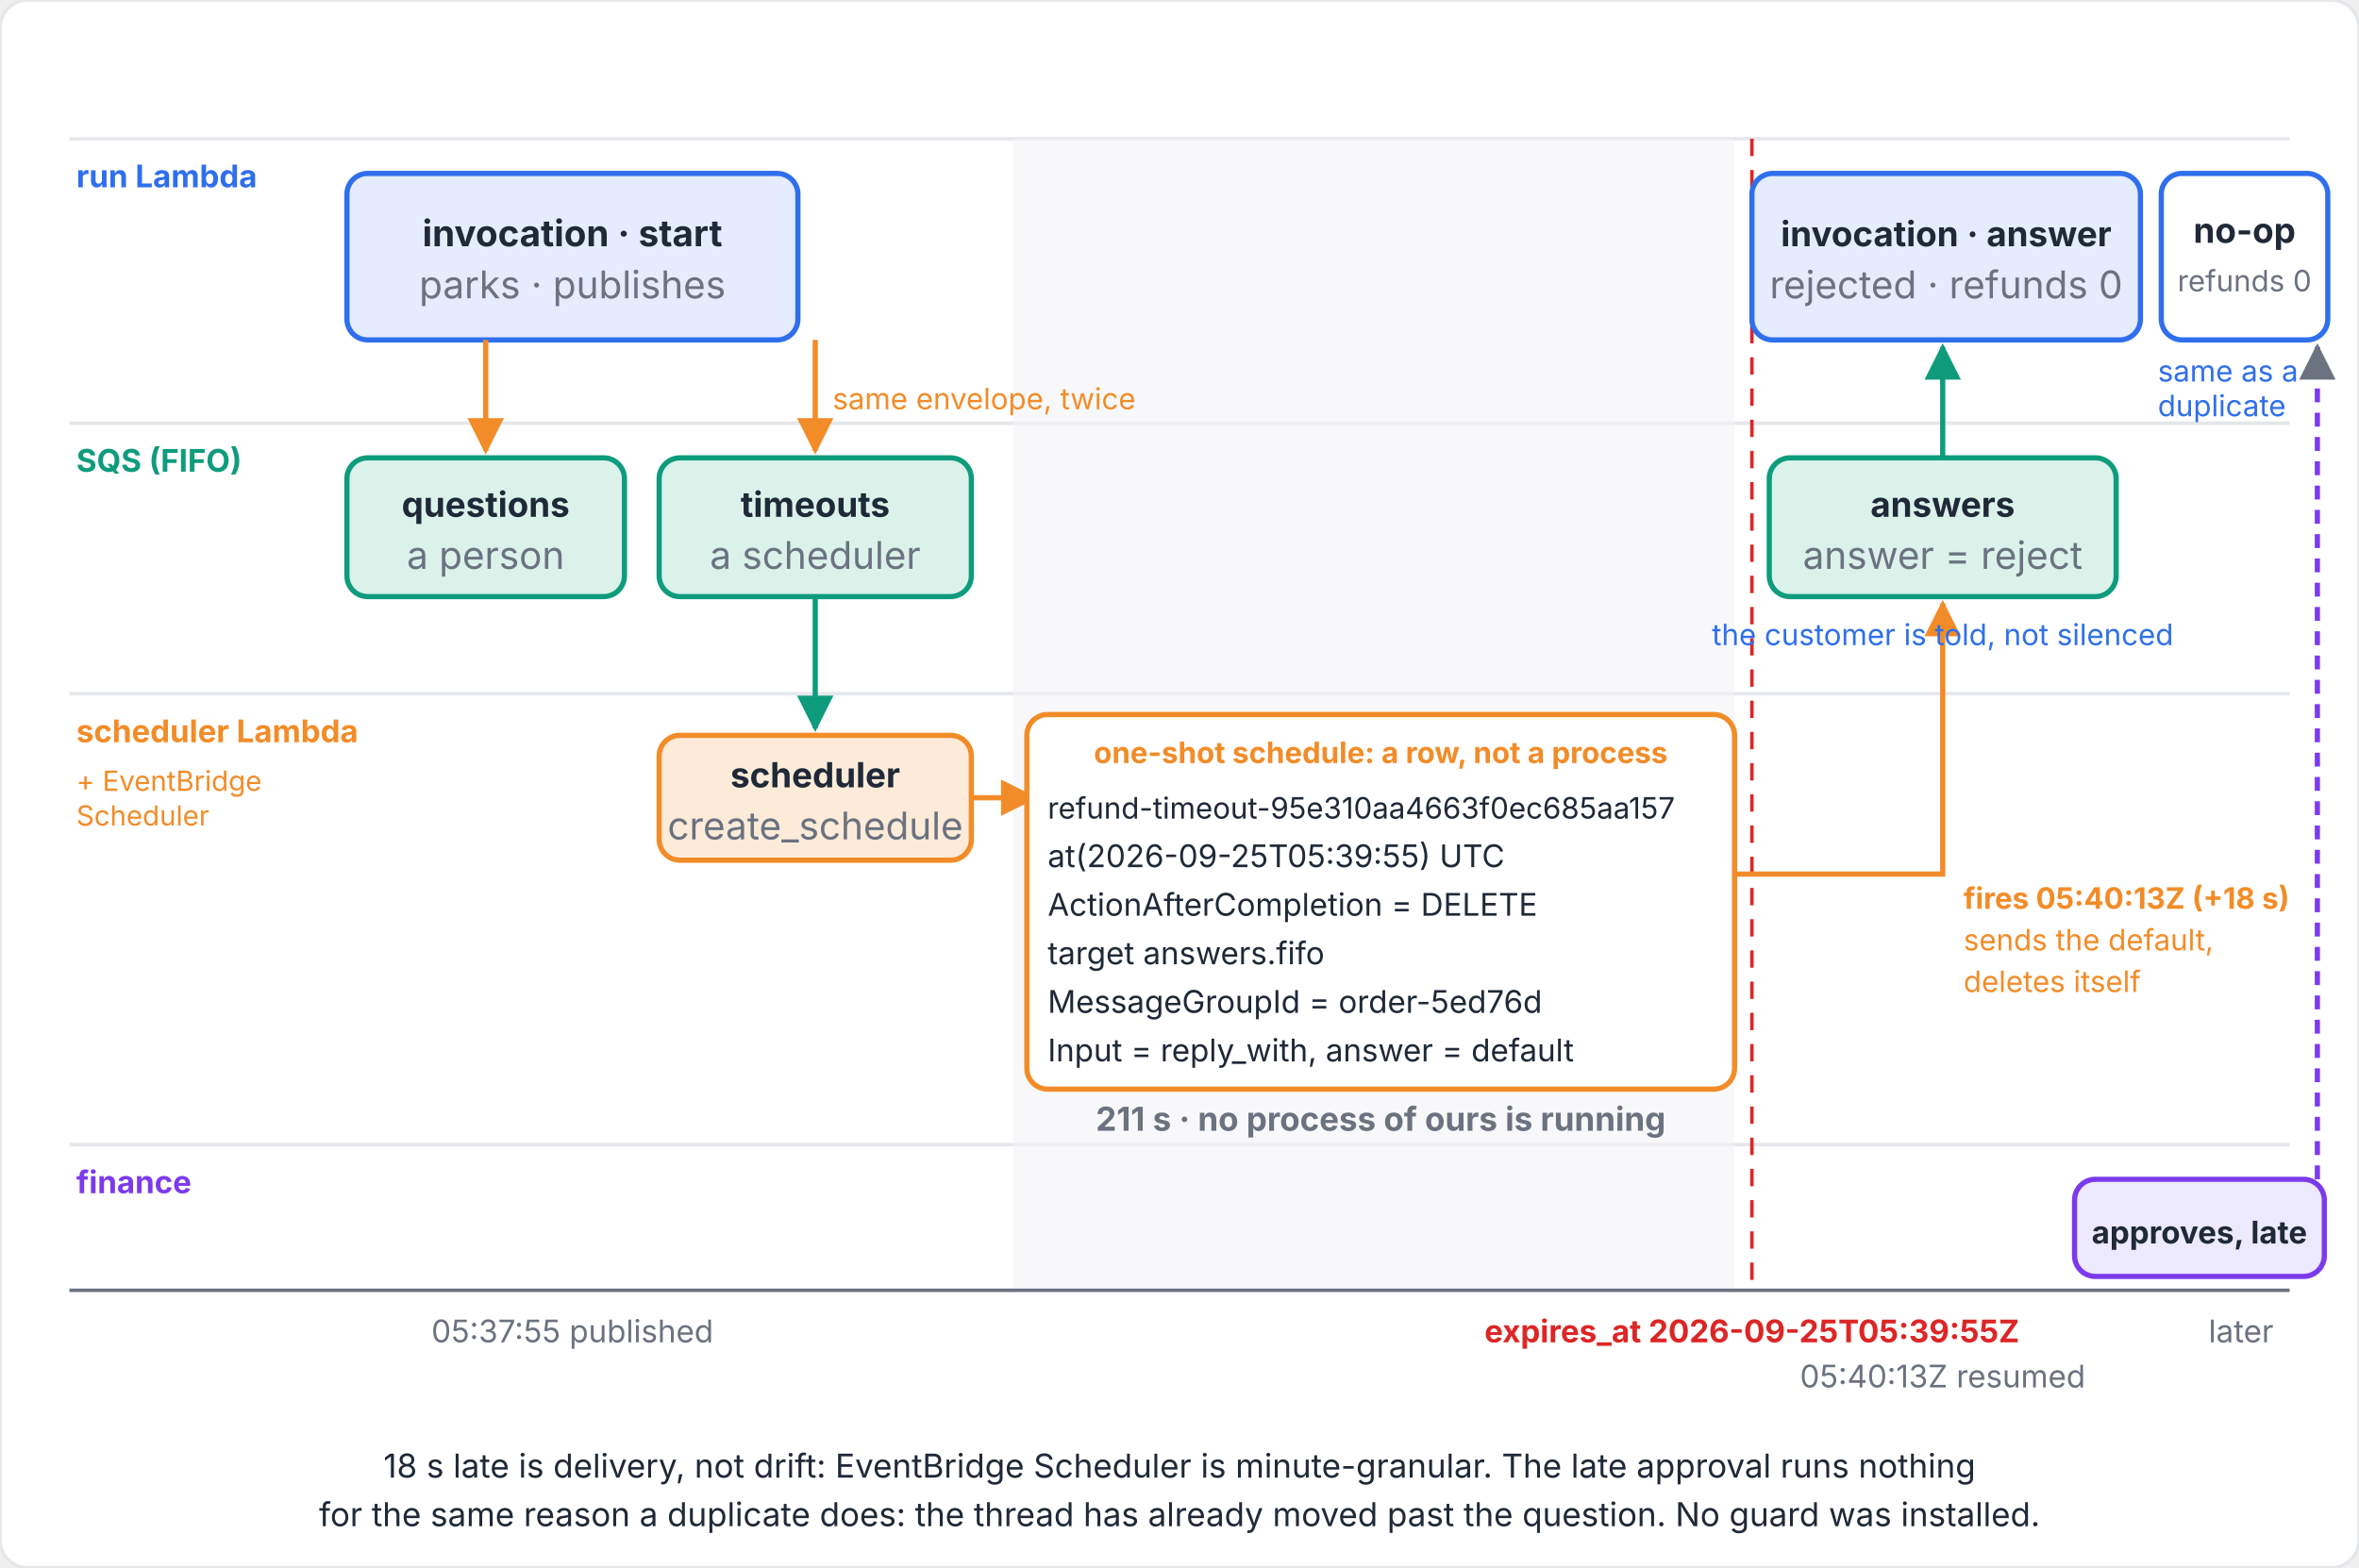
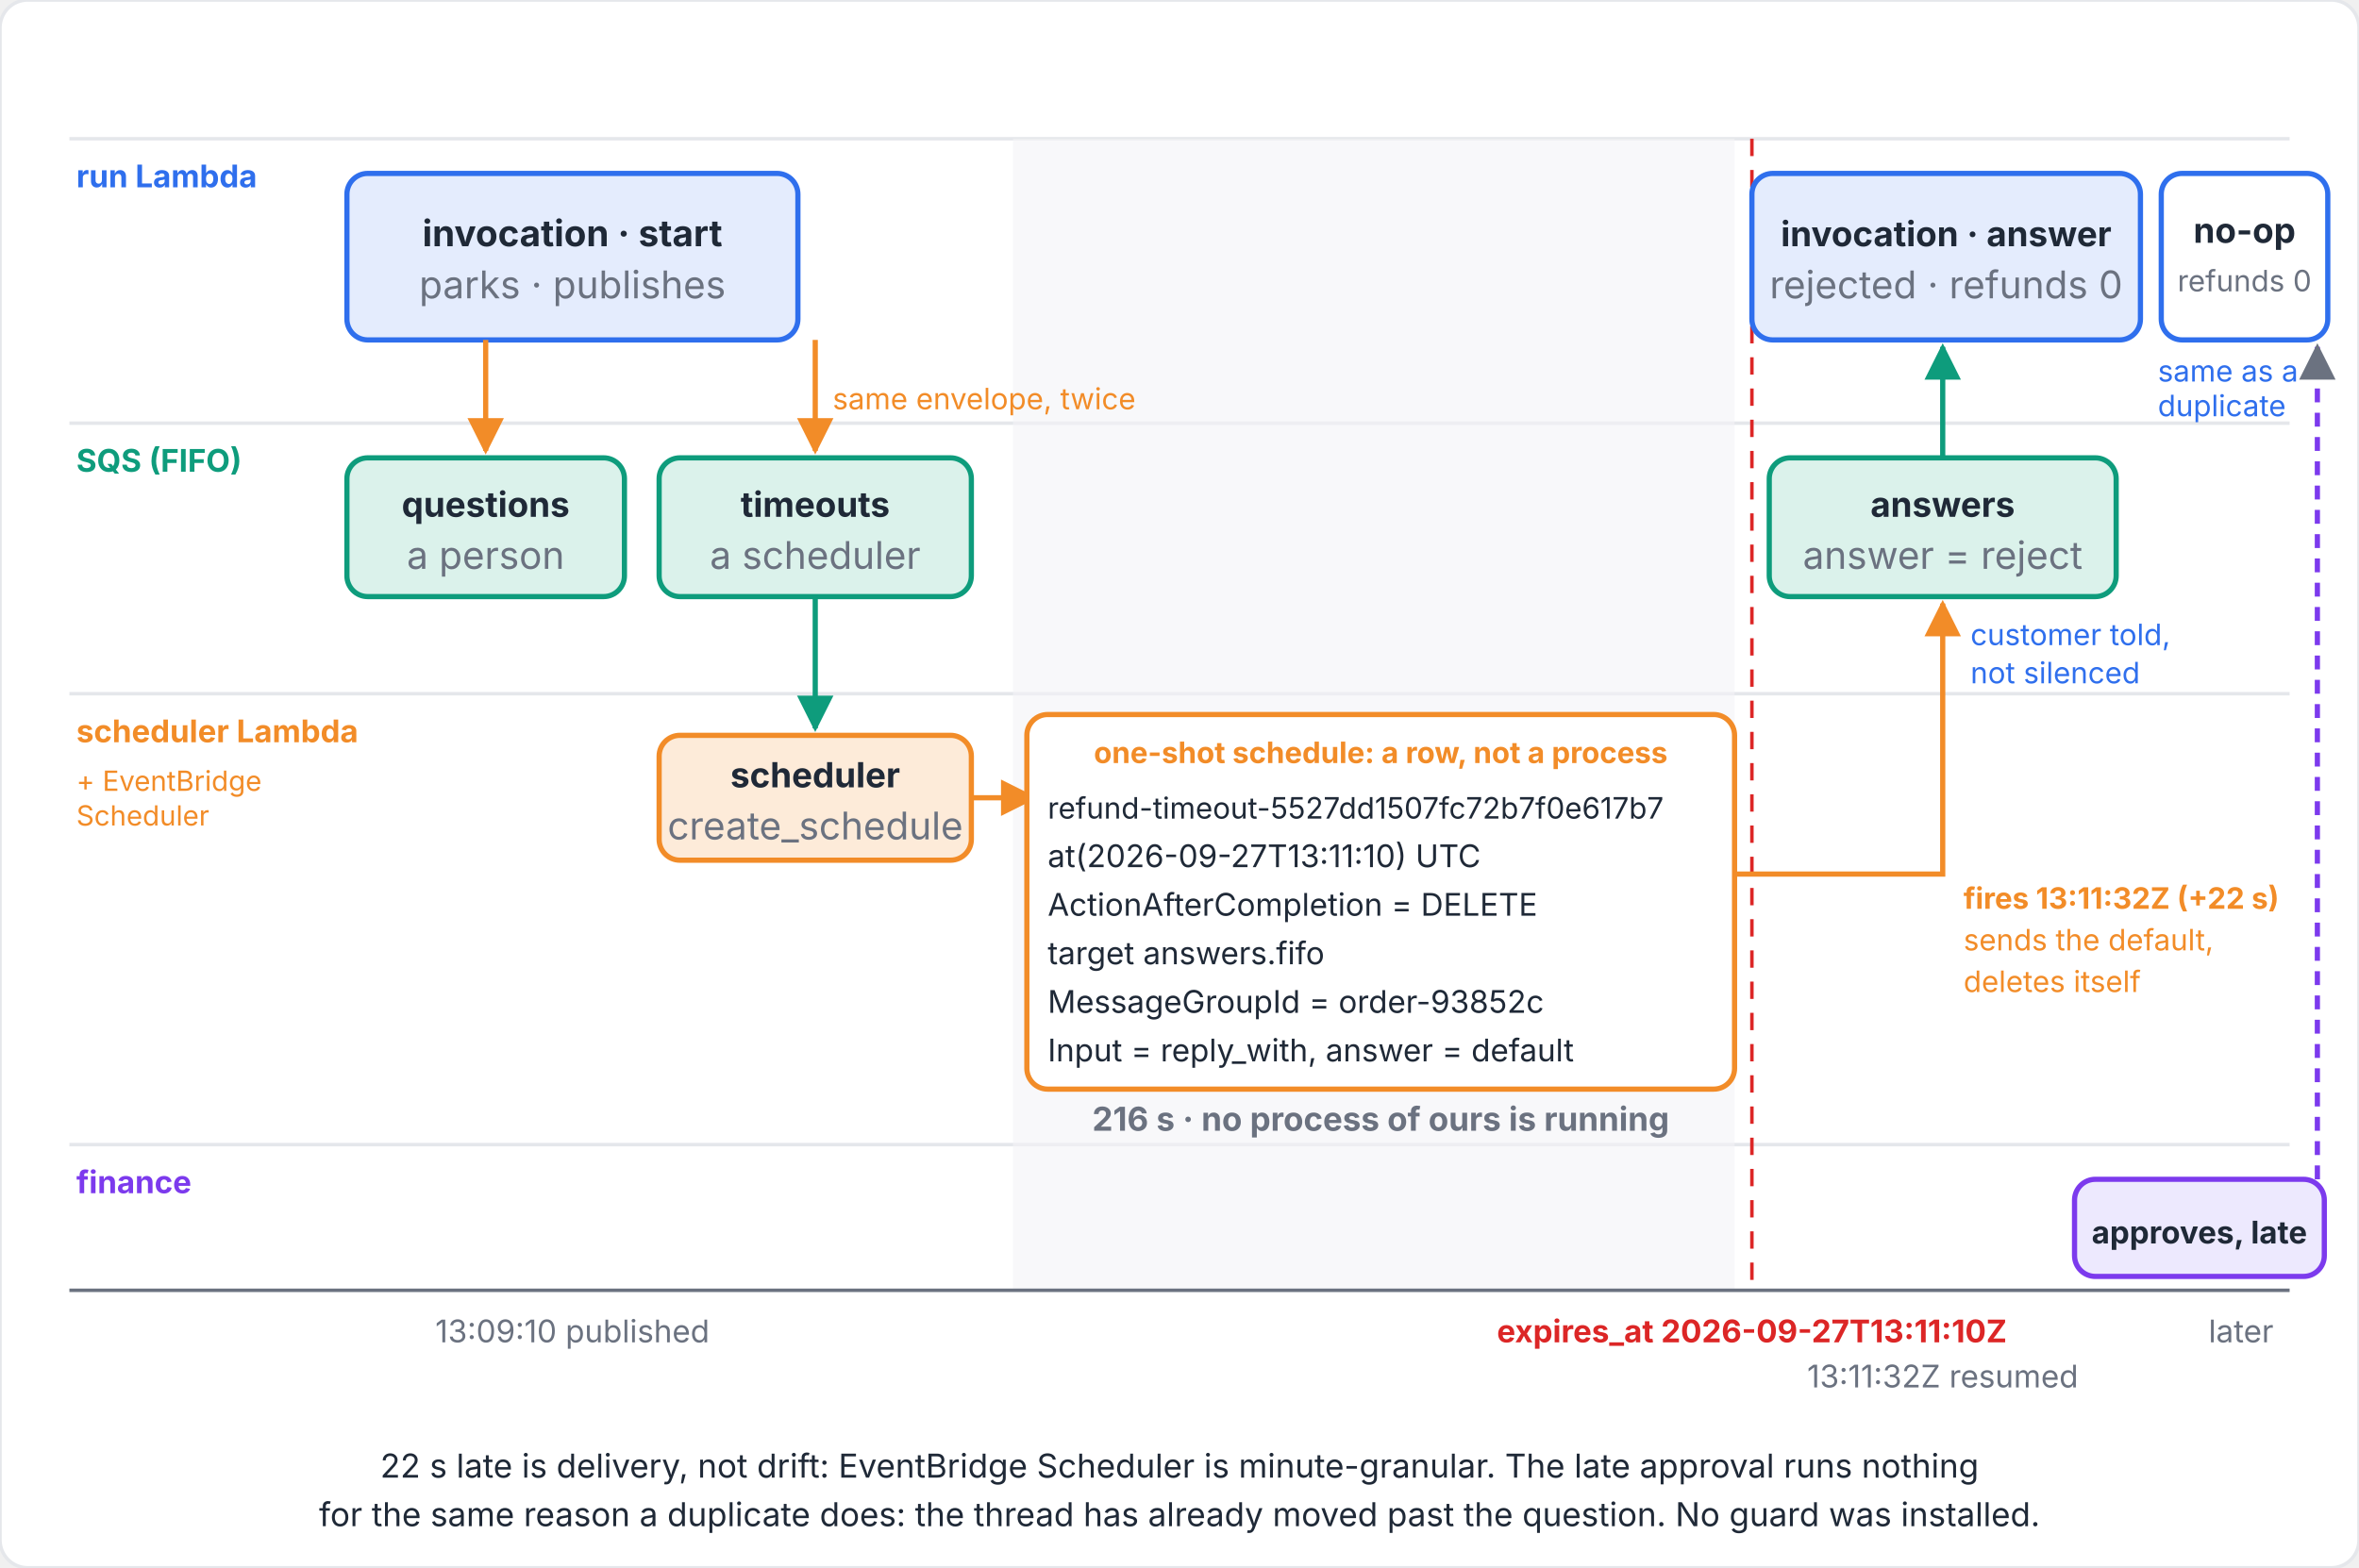
- <svg xmlns="http://www.w3.org/2000/svg" viewBox="0 0 680 452" width="680" height="452" role="img" aria-label="The deadline end to end on thread order-5ed76d: the start invocation parks and publishes the same envelope to questions.fifo and timeouts.fifo. The scheduler Lambda creates a one-shot schedule named refund-timeout-95e310aa4663f0ec685aa157 with at(2026-09-25T05:39:55), ActionAfterCompletion DELETE, targeting answers.fifo with MessageGroupId order-5ed76d and the envelope's default as the answer. For 211 s no process runs. At expires_at 2026-09-25T05:39:55Z nothing fires; at 05:40:13Z, 18 s later, the schedule delivers the default and deletes itself, the agent resumes and rejects, refunds recorded 0. A late human approval is a no-op, refunds still 0." font-family="Inter, 'Helvetica Neue', Helvetica, Arial, sans-serif" font-size="12">
+ <svg xmlns="http://www.w3.org/2000/svg" viewBox="0 0 680 452" width="680" height="452" role="img" aria-label="The deadline end to end on thread order-93852c: the start invocation parks and publishes the same envelope to questions.fifo and timeouts.fifo. The scheduler Lambda creates a one-shot schedule named refund-timeout-5527dd1507fc72b7f0e617b7 with at(2026-09-27T13:11:10), ActionAfterCompletion DELETE, targeting answers.fifo with MessageGroupId order-93852c and the envelope's default as the answer. For 216 s no process runs. At expires_at 2026-09-27T13:11:10Z nothing fires; at 13:11:32Z, 22 s later, the schedule delivers the default and deletes itself, the agent resumes and rejects, refunds recorded 0. A late human approval is a no-op, refunds still 0." font-family="Inter, 'Helvetica Neue', Helvetica, Arial, sans-serif" font-size="12">
  <defs>
    <marker id="a" viewBox="0 0 10 10" refX="9" refY="5" markerWidth="7" markerHeight="7" orient="auto-start-reverse">
      <path d="M0 0L10 5L0 10z" fill="#6B7280" />
    </marker>
    <marker id="ao" viewBox="0 0 10 10" refX="9" refY="5" markerWidth="7" markerHeight="7" orient="auto-start-reverse">
      <path d="M0 0L10 5L0 10z" fill="#F28C28" />
    </marker>
    <marker id="ag" viewBox="0 0 10 10" refX="9" refY="5" markerWidth="7" markerHeight="7" orient="auto-start-reverse">
      <path d="M0 0L10 5L0 10z" fill="#0E9C7C" />
    </marker>
    <marker id="ab" viewBox="0 0 10 10" refX="9" refY="5" markerWidth="7" markerHeight="7" orient="auto-start-reverse">
      <path d="M0 0L10 5L0 10z" fill="#2F6FED" />
    </marker>
  </defs>
  <rect width="680" height="452" rx="8" fill="#FFFFFF" stroke="#E5E7EB" />
  <line x1="20" y1="40" x2="660" y2="40" stroke="#E5E7EB" />
  <line x1="20" y1="122" x2="660" y2="122" stroke="#E5E7EB" />
  <line x1="20" y1="200" x2="660" y2="200" stroke="#E5E7EB" />
  <line x1="20" y1="330" x2="660" y2="330" stroke="#E5E7EB" />
  <rect x="292" y="40" width="208" height="332" fill="#F3F4F6" opacity="0.6" />
  <rect x="100" y="50" width="130" height="48" rx="6" fill="#E4ECFD" stroke="#2F6FED" stroke-width="1.5" />
  <text x="165.0" y="71.0" text-anchor="middle" font-size="10.5" font-weight="bold" fill="#1F2937">invocation · start</text>
  <text x="165.0" y="86.0" text-anchor="middle" font-size="11" font-weight="normal" fill="#6B7280">parks · publishes</text>
  <polyline points="140,98 140,130" fill="none" stroke="#F28C28" stroke-width="1.5" marker-end="url(#ao)" />
  <polyline points="235,98 235,130" fill="none" stroke="#F28C28" stroke-width="1.5" marker-end="url(#ao)" />
  <text x="240" y="118" text-anchor="start" font-size="8.5" font-weight="normal" fill="#F28C28">same envelope, twice</text>
  <rect x="100" y="132" width="80" height="40" rx="6" fill="#DBF2EB" stroke="#0E9C7C" stroke-width="1.5" />
  <text x="140.0" y="149.0" text-anchor="middle" font-size="10" font-weight="bold" fill="#1F2937">questions</text>
  <text x="140.0" y="164.0" text-anchor="middle" font-size="11" font-weight="normal" fill="#6B7280">a person</text>
  <rect x="190" y="132" width="90" height="40" rx="6" fill="#DBF2EB" stroke="#0E9C7C" stroke-width="1.5" />
  <text x="235.0" y="149.0" text-anchor="middle" font-size="10" font-weight="bold" fill="#1F2937">timeouts</text>
  <text x="235.0" y="164.0" text-anchor="middle" font-size="11" font-weight="normal" fill="#6B7280">a scheduler</text>
  <polyline points="235,172 235,210" fill="none" stroke="#0E9C7C" stroke-width="1.5" marker-end="url(#ag)" />
  <rect x="190" y="212" width="90" height="36" rx="6" fill="#FDEBD9" stroke="#F28C28" stroke-width="1.5" />
  <text x="235.0" y="227.0" text-anchor="middle" font-size="10" font-weight="bold" fill="#1F2937">scheduler</text>
  <text x="235.0" y="242.0" text-anchor="middle" font-size="11" font-weight="normal" fill="#6B7280">create_schedule</text>
  <polyline points="280,230 298,230" fill="none" stroke="#F28C28" stroke-width="1.5" marker-end="url(#ao)" />
  <rect x="296" y="206" width="204" height="108" rx="6" fill="#FFFFFF" stroke="#F28C28" stroke-width="1.5" />
  <text x="398" y="220" text-anchor="middle" font-size="8.5" font-weight="bold" fill="#F28C28">one-shot schedule: a row, not a process</text>
-   <text x="302" y="236" text-anchor="start" font-size="8.5" font-weight="normal" fill="#1F2937">refund-timeout-95e310aa4663f0ec685aa157</text>
-   <text x="302" y="250" text-anchor="start" font-size="9" font-weight="normal" fill="#1F2937">at(2026-09-25T05:39:55)  UTC</text>
+   <text x="302" y="236" text-anchor="start" font-size="8.5" font-weight="normal" fill="#1F2937">refund-timeout-5527dd1507fc72b7f0e617b7</text>
+   <text x="302" y="250" text-anchor="start" font-size="9" font-weight="normal" fill="#1F2937">at(2026-09-27T13:11:10)  UTC</text>
  <text x="302" y="264" text-anchor="start" font-size="9" font-weight="normal" fill="#1F2937">ActionAfterCompletion = DELETE</text>
  <text x="302" y="278" text-anchor="start" font-size="9" font-weight="normal" fill="#1F2937">target answers.fifo</text>
-   <text x="302" y="292" text-anchor="start" font-size="9" font-weight="normal" fill="#1F2937">MessageGroupId = order-5ed76d</text>
+   <text x="302" y="292" text-anchor="start" font-size="9" font-weight="normal" fill="#1F2937">MessageGroupId = order-93852c</text>
  <text x="302" y="306" text-anchor="start" font-size="9" font-weight="normal" fill="#1F2937">Input = reply_with, answer = default</text>
-   <text x="398" y="326" text-anchor="middle" font-size="9.5" font-weight="bold" fill="#6B7280">211 s · no process of ours is running</text>
+   <text x="398" y="326" text-anchor="middle" font-size="9.5" font-weight="bold" fill="#6B7280">216 s · no process of ours is running</text>
  <line x1="505" y1="40" x2="505" y2="372" stroke="#DC2626" stroke-dasharray="5 4" />
  <polyline points="500,252 560,252 560,174" fill="none" stroke="#F28C28" stroke-width="1.5" marker-end="url(#ao)" />
-   <text x="566" y="262" text-anchor="start" font-size="8.5" font-weight="bold" fill="#F28C28">fires 05:40:13Z (+18 s)</text>
+   <text x="566" y="262" text-anchor="start" font-size="8.5" font-weight="bold" fill="#F28C28">fires 13:11:32Z (+22 s)</text>
  <text x="566" y="274" text-anchor="start" font-size="8.5" font-weight="normal" fill="#F28C28">sends the default,</text>
  <text x="566" y="286" text-anchor="start" font-size="8.5" font-weight="normal" fill="#F28C28">deletes itself</text>
  <rect x="510" y="132" width="100" height="40" rx="6" fill="#DBF2EB" stroke="#0E9C7C" stroke-width="1.5" />
  <text x="560.0" y="149.0" text-anchor="middle" font-size="10" font-weight="bold" fill="#1F2937">answers</text>
  <text x="560.0" y="164.0" text-anchor="middle" font-size="11" font-weight="normal" fill="#6B7280">answer = reject</text>
  <polyline points="560,132 560,100" fill="none" stroke="#0E9C7C" stroke-width="1.5" marker-end="url(#ag)" />
  <rect x="505" y="50" width="112" height="48" rx="6" fill="#E4ECFD" stroke="#2F6FED" stroke-width="1.5" />
  <text x="561.0" y="71.0" text-anchor="middle" font-size="10" font-weight="bold" fill="#1F2937">invocation · answer</text>
  <text x="561.0" y="86.0" text-anchor="middle" font-size="11" font-weight="normal" fill="#6B7280">rejected · refunds 0</text>
-   <text x="560" y="186" text-anchor="middle" font-size="8.5" font-weight="normal" fill="#2F6FED">the customer is told, not silenced</text>
+   <text x="568" y="186" text-anchor="start" font-size="8.5" font-weight="normal" fill="#2F6FED">customer told,</text>
+   <text x="568" y="197" text-anchor="start" font-size="8.5" font-weight="normal" fill="#2F6FED">not silenced</text>
  <rect x="598" y="340" width="72" height="28" rx="6" fill="#EDE9FE" stroke="#7C3AED" stroke-width="1.5" />
  <text x="634.0" y="358.5" text-anchor="middle" font-size="9" font-weight="bold" fill="#1F2937">approves, late</text>
  <polyline points="668,340 668,100" fill="none" stroke="#7C3AED" stroke-width="1.5" stroke-dasharray="4 3" marker-end="url(#a)" />
  <rect x="623" y="50" width="48" height="48" rx="6" fill="#FFFFFF" stroke="#2F6FED" stroke-width="1.5" />
  <text x="647" y="70" text-anchor="middle" font-size="10" font-weight="bold" fill="#1F2937">no-op</text>
  <text x="647" y="84" text-anchor="middle" font-size="8.5" font-weight="normal" fill="#6B7280">refunds 0</text>
  <text x="622" y="110" text-anchor="start" font-size="8.5" font-weight="normal" fill="#2F6FED">same as a</text>
  <text x="622" y="120" text-anchor="start" font-size="8.5" font-weight="normal" fill="#2F6FED">duplicate</text>
  <text x="22" y="54" text-anchor="start" font-size="9" font-weight="bold" fill="#2F6FED">run Lambda</text>
  <text x="22" y="136" text-anchor="start" font-size="9" font-weight="bold" fill="#0E9C7C">SQS (FIFO)</text>
  <text x="22" y="214" text-anchor="start" font-size="9" font-weight="bold" fill="#F28C28">scheduler Lambda</text>
  <text x="22" y="344" text-anchor="start" font-size="9" font-weight="bold" fill="#7C3AED">finance</text>
  <text x="22" y="228" text-anchor="start" font-size="8" font-weight="normal" fill="#F28C28">+ EventBridge</text>
  <text x="22" y="238" text-anchor="start" font-size="8" font-weight="normal" fill="#F28C28">Scheduler</text>
  <line x1="20" y1="372" x2="660" y2="372" stroke="#6B7280" />
-   <text x="165" y="387" text-anchor="middle" font-size="9" font-weight="normal" fill="#6B7280">05:37:55 published</text>
-   <text x="505" y="387" text-anchor="middle" font-size="9" font-weight="bold" fill="#DC2626">expires_at 2026-09-25T05:39:55Z</text>
-   <text x="560" y="400" text-anchor="middle" font-size="9" font-weight="normal" fill="#6B7280">05:40:13Z resumed</text>
+   <text x="165" y="387" text-anchor="middle" font-size="9" font-weight="normal" fill="#6B7280">13:09:10 published</text>
+   <text x="505" y="387" text-anchor="middle" font-size="9" font-weight="bold" fill="#DC2626">expires_at 2026-09-27T13:11:10Z</text>
+   <text x="560" y="400" text-anchor="middle" font-size="9" font-weight="normal" fill="#6B7280">13:11:32Z resumed</text>
  <text x="646" y="387" text-anchor="middle" font-size="9" font-weight="normal" fill="#6B7280">later</text>
-   <text x="340" y="426" text-anchor="middle" font-size="9.5" font-weight="normal" fill="#1F2937">18 s late is delivery, not drift: EventBridge Scheduler is minute-granular. The late approval runs nothing</text>
+   <text x="340" y="426" text-anchor="middle" font-size="9.5" font-weight="normal" fill="#1F2937">22 s late is delivery, not drift: EventBridge Scheduler is minute-granular. The late approval runs nothing</text>
  <text x="340" y="440" text-anchor="middle" font-size="9.5" font-weight="normal" fill="#1F2937">for the same reason a duplicate does: the thread has already moved past the question. No guard was installed.</text>
</svg>
